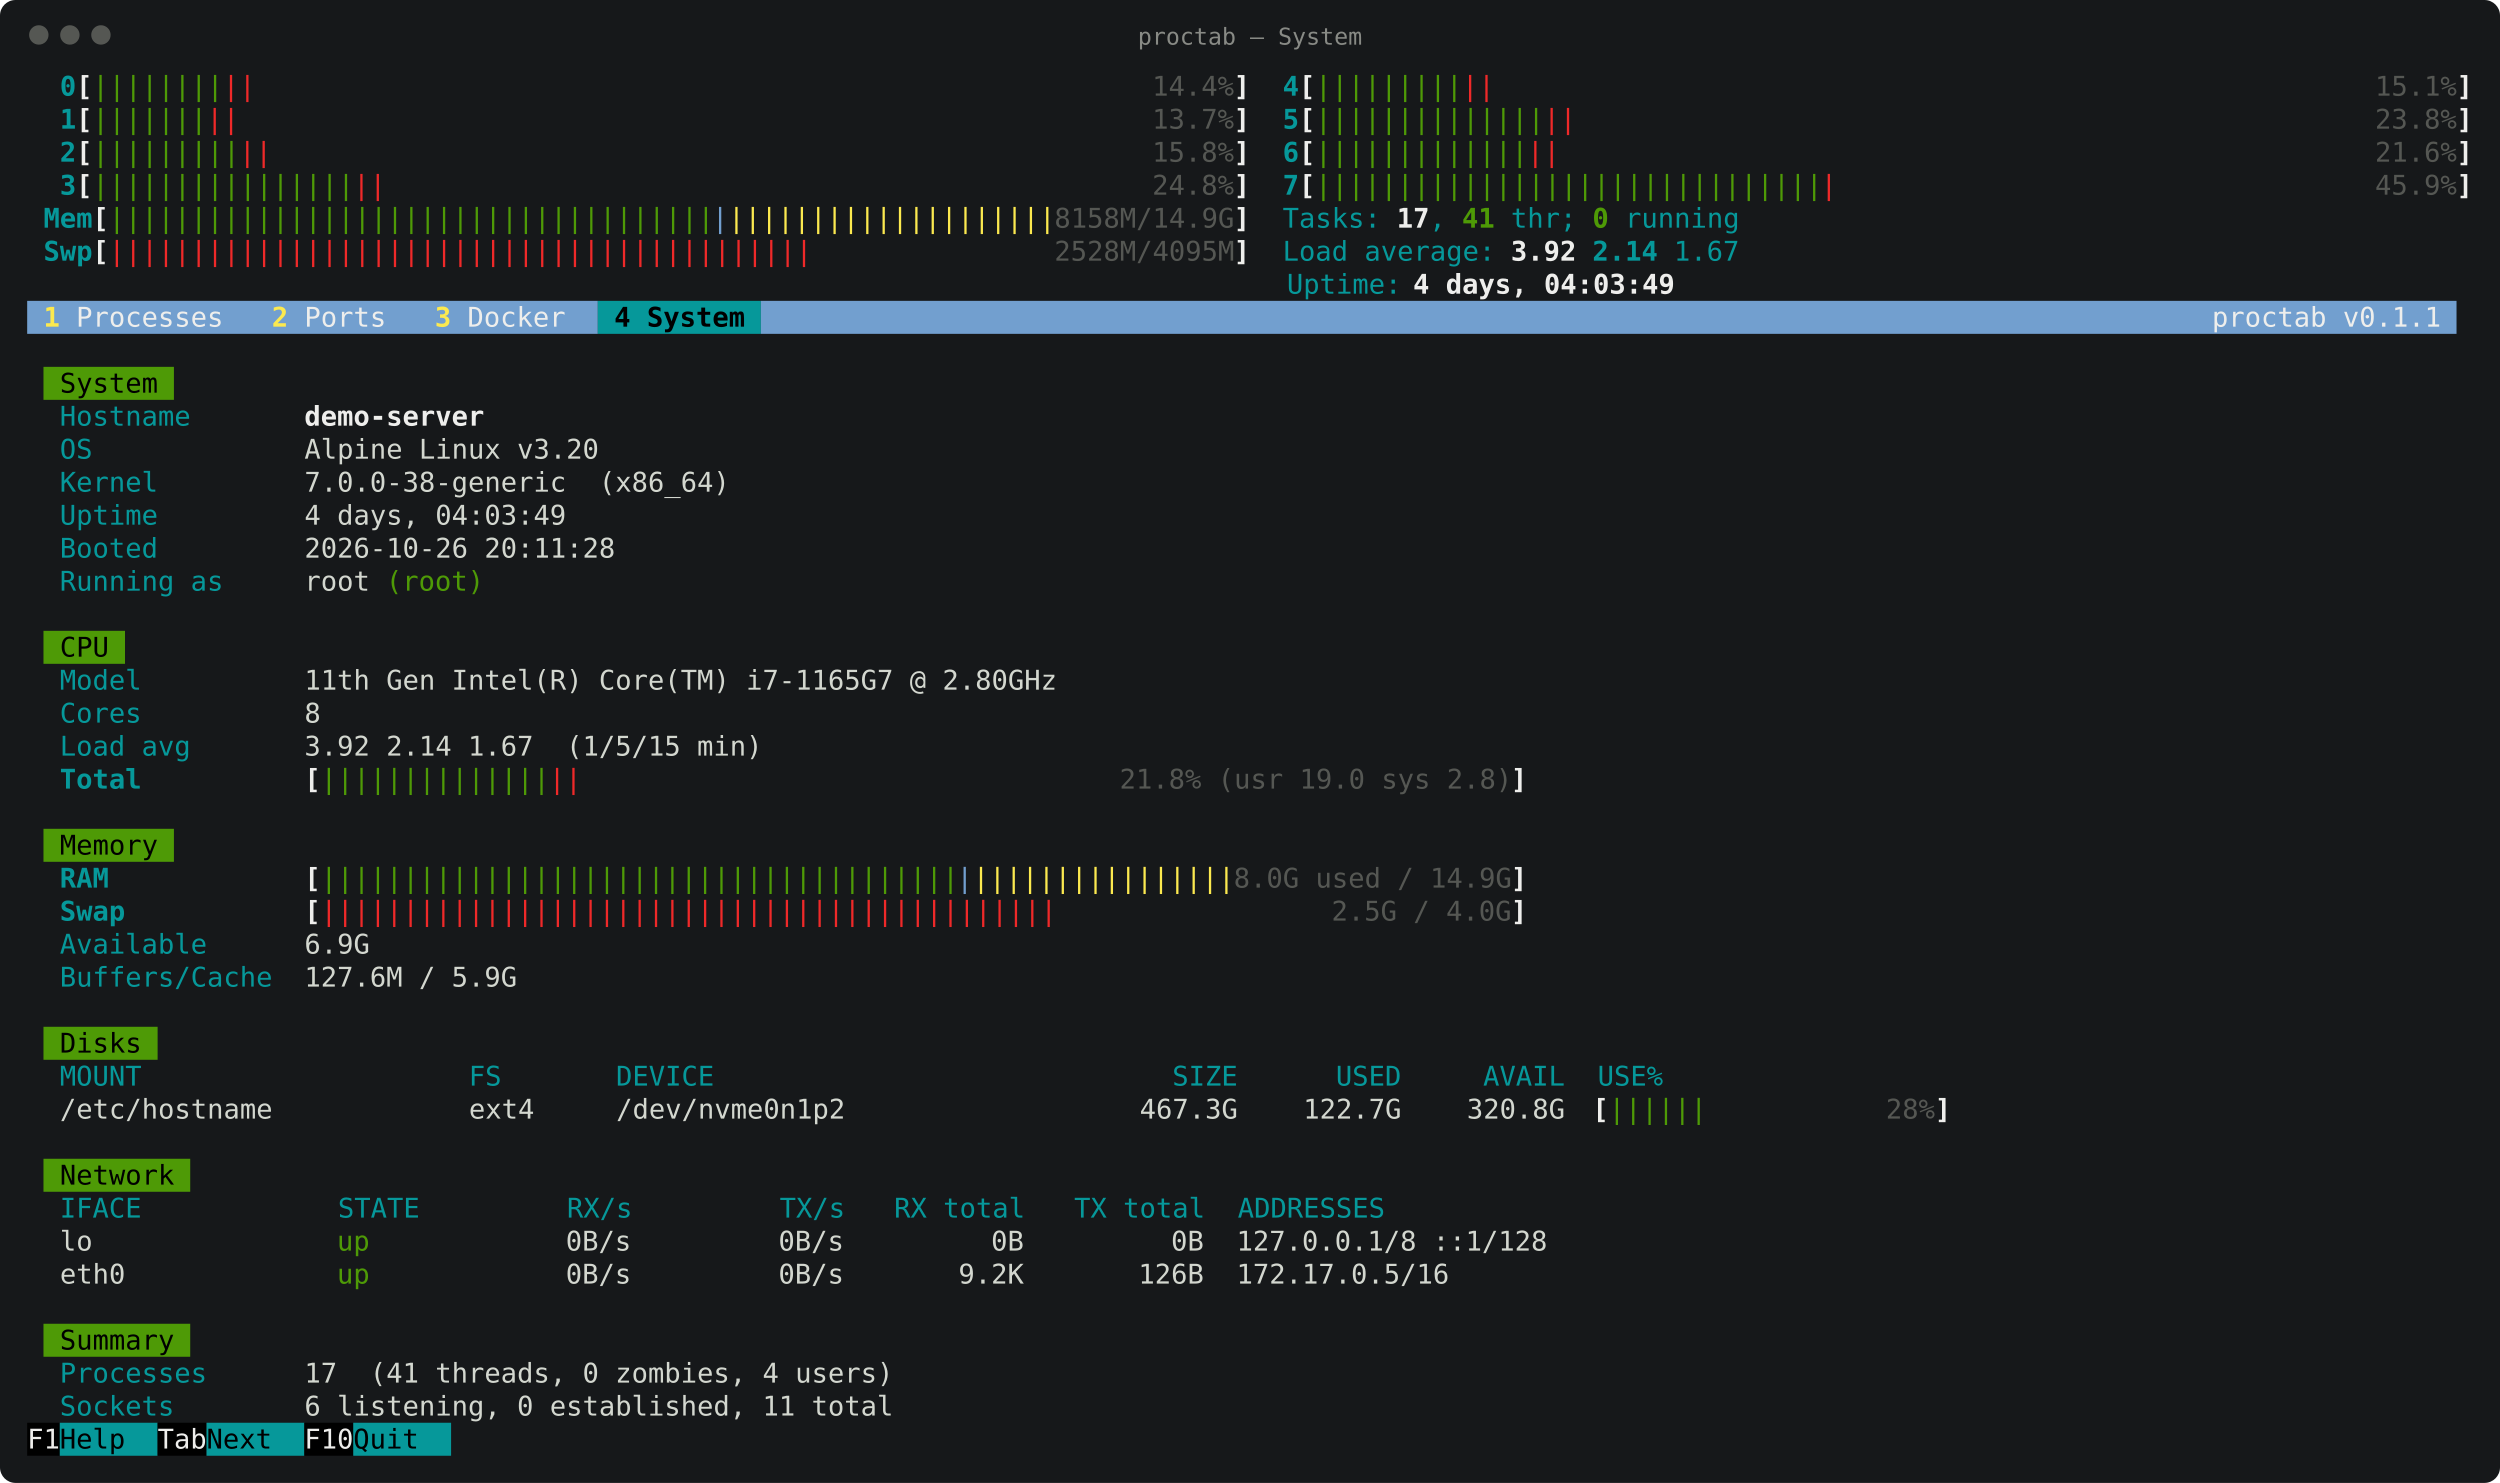
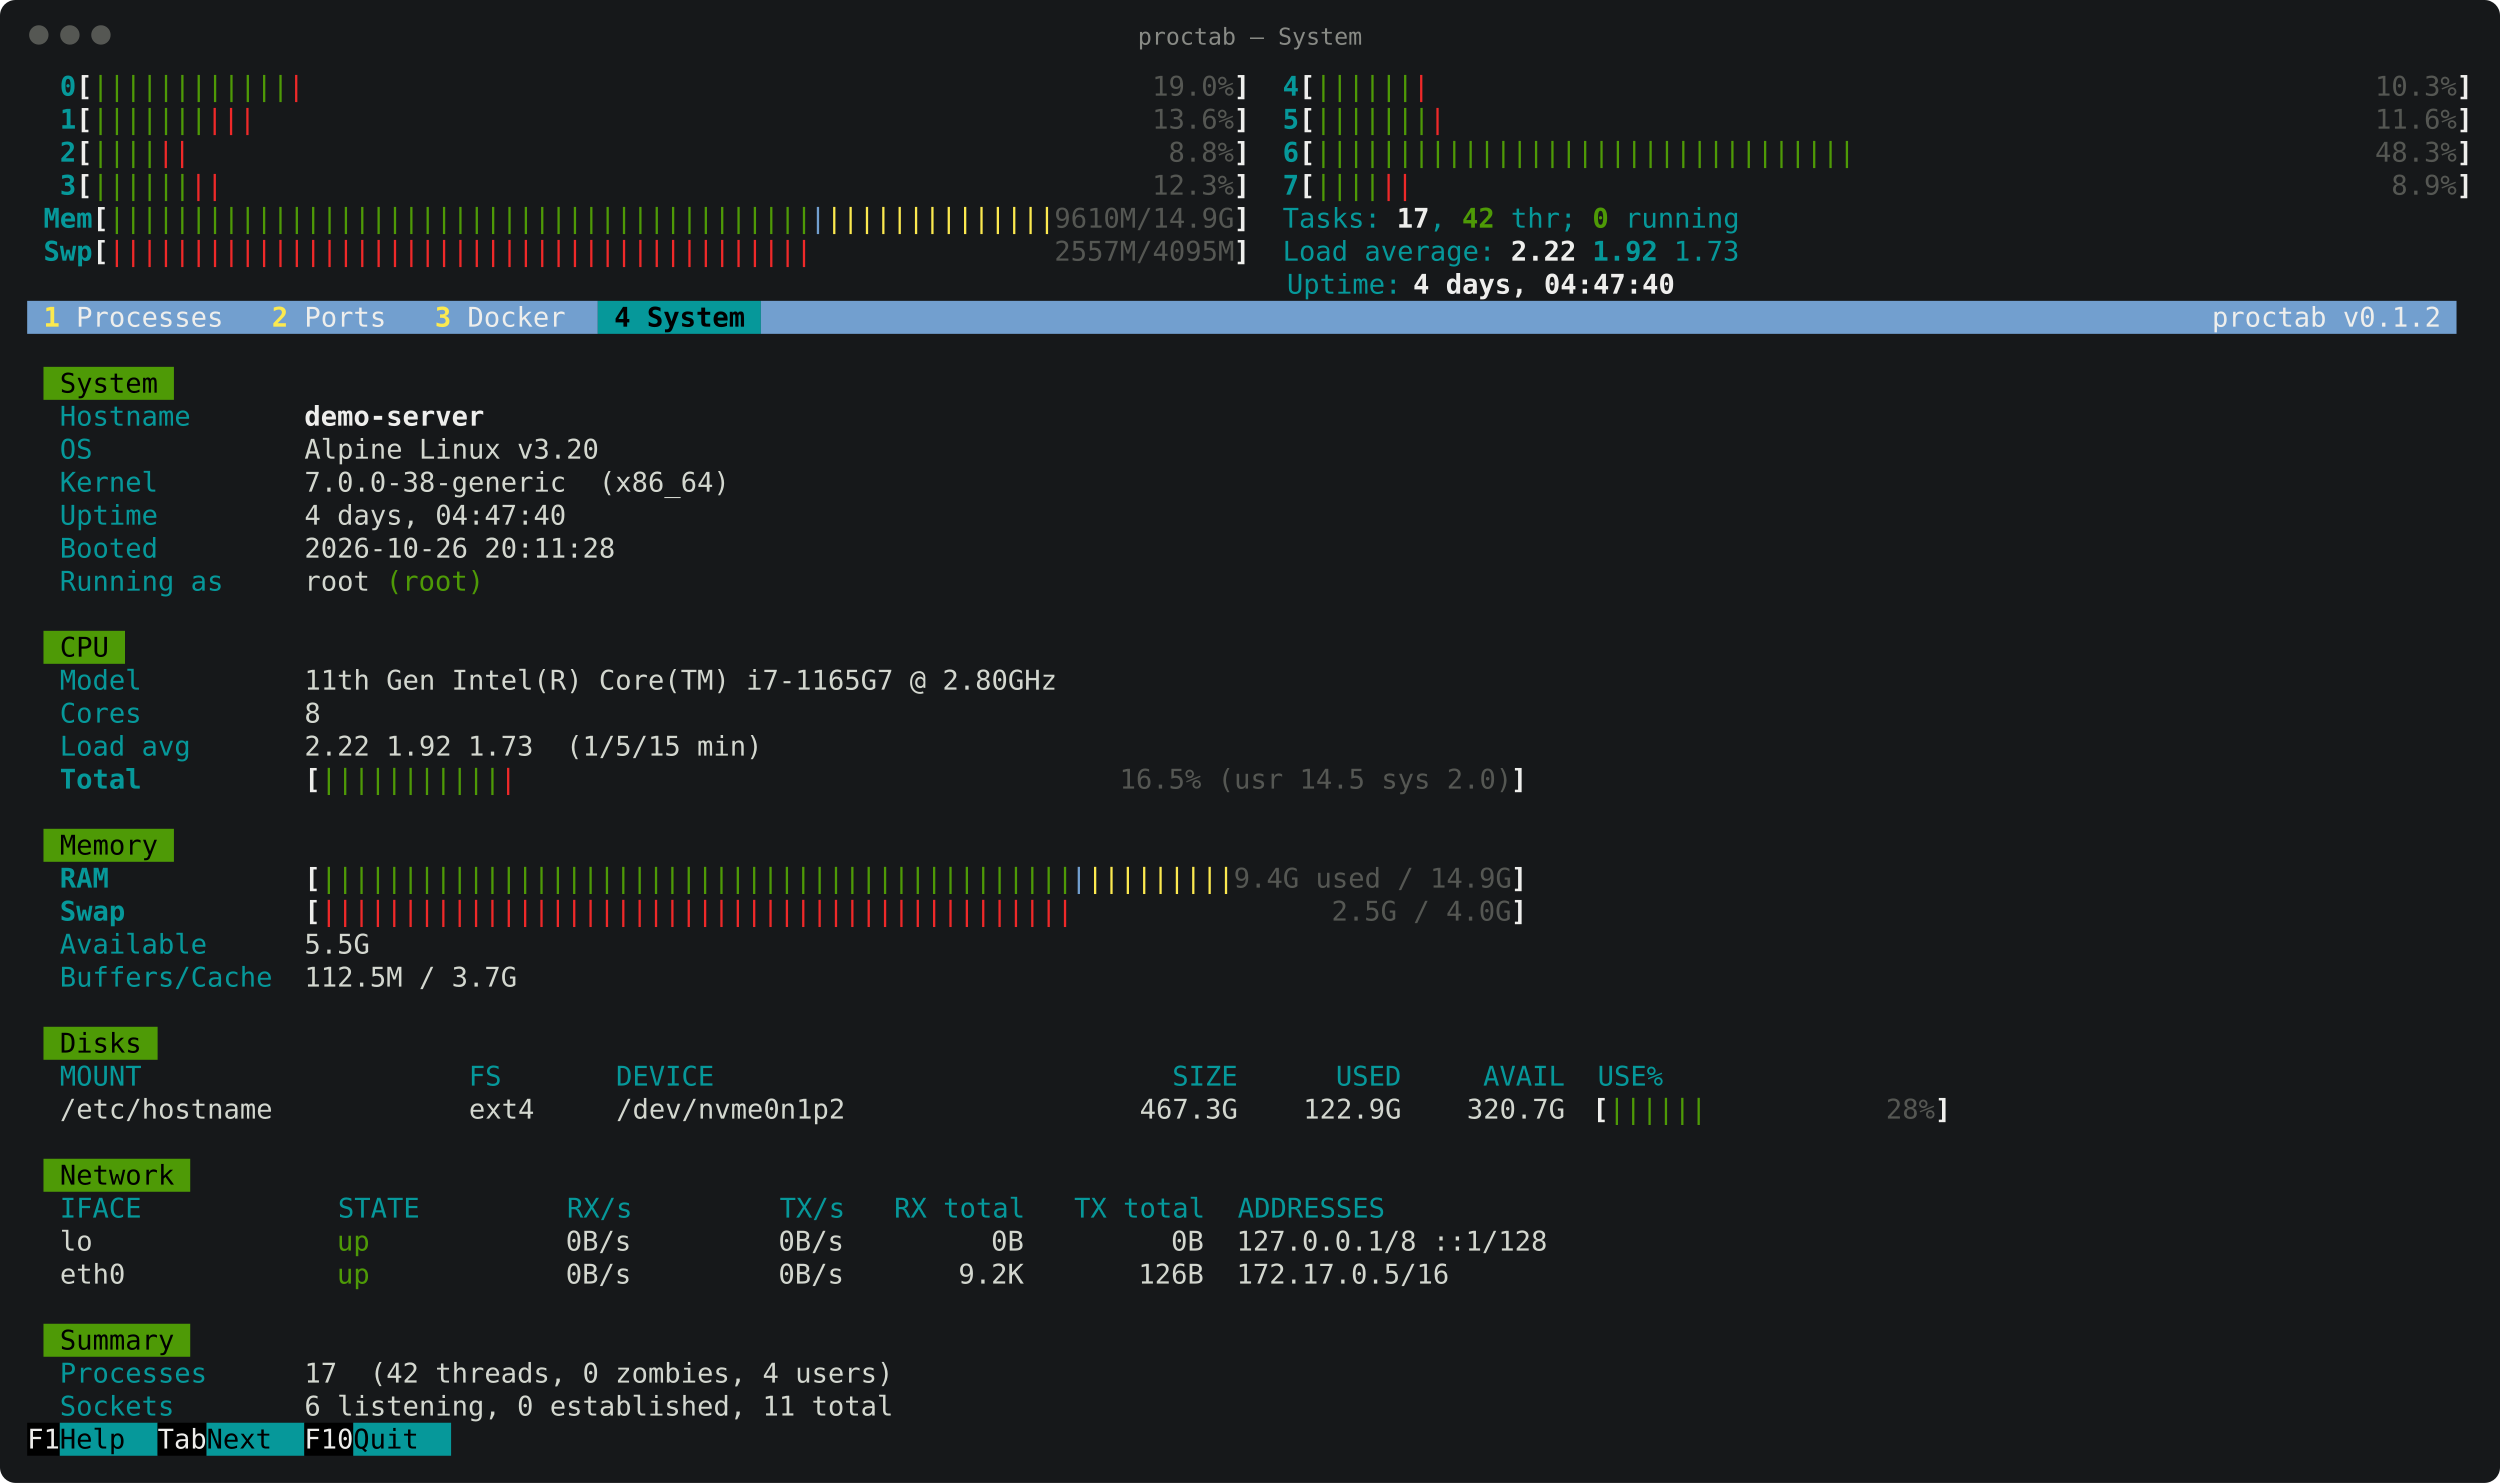
<svg xmlns="http://www.w3.org/2000/svg" width="1288" height="764" viewBox="0 0 1288 764" font-family="DejaVu Sans Mono, Menlo, Consolas, monospace" font-size="14">
  <rect width="100%" height="100%" rx="8" fill="#16181a" />
  <circle cx="20" cy="18" r="5" fill="#555753" />
  <circle cx="36" cy="18" r="5" fill="#555753" />
  <circle cx="52" cy="18" r="5" fill="#555753" />
  <text x="644.0" y="23" fill="#888a85" text-anchor="middle" font-size="12">proctab — System</text>
  <text x="22.4" y="49.3" fill="#06989a" font-weight="bold" textLength="16.8" lengthAdjust="spacingAndGlyphs" xml:space="preserve"> 0</text>
  <text x="39.2" y="49.3" fill="#eeeeec" font-weight="bold" textLength="8.4" lengthAdjust="spacingAndGlyphs" xml:space="preserve">[</text>
-   <text x="47.6" y="49.3" fill="#4e9a06" textLength="67.2" lengthAdjust="spacingAndGlyphs" xml:space="preserve">||||||||</text>
-   <text x="114.8" y="49.3" fill="#ef2929" textLength="16.8" lengthAdjust="spacingAndGlyphs" xml:space="preserve">||</text>
-   <text x="593.6" y="49.3" fill="#555753" textLength="42.0" lengthAdjust="spacingAndGlyphs" xml:space="preserve">14.4%</text>
+   <text x="47.6" y="49.3" fill="#4e9a06" textLength="100.8" lengthAdjust="spacingAndGlyphs" xml:space="preserve">||||||||||||</text>
+   <text x="148.4" y="49.3" fill="#ef2929" textLength="8.4" lengthAdjust="spacingAndGlyphs" xml:space="preserve">|</text>
+   <text x="593.6" y="49.3" fill="#555753" textLength="42.0" lengthAdjust="spacingAndGlyphs" xml:space="preserve">19.0%</text>
  <text x="635.6" y="49.3" fill="#eeeeec" font-weight="bold" textLength="8.4" lengthAdjust="spacingAndGlyphs" xml:space="preserve">]</text>
  <text x="652.4" y="49.3" fill="#06989a" font-weight="bold" textLength="16.8" lengthAdjust="spacingAndGlyphs" xml:space="preserve"> 4</text>
  <text x="669.2" y="49.3" fill="#eeeeec" font-weight="bold" textLength="8.4" lengthAdjust="spacingAndGlyphs" xml:space="preserve">[</text>
-   <text x="677.6" y="49.3" fill="#4e9a06" textLength="75.6" lengthAdjust="spacingAndGlyphs" xml:space="preserve">|||||||||</text>
-   <text x="753.2" y="49.3" fill="#ef2929" textLength="16.8" lengthAdjust="spacingAndGlyphs" xml:space="preserve">||</text>
-   <text x="1223.6" y="49.3" fill="#555753" textLength="42.0" lengthAdjust="spacingAndGlyphs" xml:space="preserve">15.1%</text>
+   <text x="677.6" y="49.3" fill="#4e9a06" textLength="50.4" lengthAdjust="spacingAndGlyphs" xml:space="preserve">||||||</text>
+   <text x="728.0" y="49.3" fill="#ef2929" textLength="8.4" lengthAdjust="spacingAndGlyphs" xml:space="preserve">|</text>
+   <text x="1223.6" y="49.3" fill="#555753" textLength="42.0" lengthAdjust="spacingAndGlyphs" xml:space="preserve">10.3%</text>
  <text x="1265.6" y="49.3" fill="#eeeeec" font-weight="bold" textLength="8.4" lengthAdjust="spacingAndGlyphs" xml:space="preserve">]</text>
  <text x="22.4" y="66.3" fill="#06989a" font-weight="bold" textLength="16.8" lengthAdjust="spacingAndGlyphs" xml:space="preserve"> 1</text>
  <text x="39.2" y="66.3" fill="#eeeeec" font-weight="bold" textLength="8.4" lengthAdjust="spacingAndGlyphs" xml:space="preserve">[</text>
  <text x="47.6" y="66.3" fill="#4e9a06" textLength="58.8" lengthAdjust="spacingAndGlyphs" xml:space="preserve">|||||||</text>
-   <text x="106.4" y="66.3" fill="#ef2929" textLength="16.8" lengthAdjust="spacingAndGlyphs" xml:space="preserve">||</text>
-   <text x="593.6" y="66.3" fill="#555753" textLength="42.0" lengthAdjust="spacingAndGlyphs" xml:space="preserve">13.7%</text>
+   <text x="106.4" y="66.3" fill="#ef2929" textLength="25.2" lengthAdjust="spacingAndGlyphs" xml:space="preserve">|||</text>
+   <text x="593.6" y="66.3" fill="#555753" textLength="42.0" lengthAdjust="spacingAndGlyphs" xml:space="preserve">13.6%</text>
  <text x="635.6" y="66.3" fill="#eeeeec" font-weight="bold" textLength="8.4" lengthAdjust="spacingAndGlyphs" xml:space="preserve">]</text>
  <text x="652.4" y="66.3" fill="#06989a" font-weight="bold" textLength="16.8" lengthAdjust="spacingAndGlyphs" xml:space="preserve"> 5</text>
  <text x="669.2" y="66.3" fill="#eeeeec" font-weight="bold" textLength="8.4" lengthAdjust="spacingAndGlyphs" xml:space="preserve">[</text>
-   <text x="677.6" y="66.3" fill="#4e9a06" textLength="117.6" lengthAdjust="spacingAndGlyphs" xml:space="preserve">||||||||||||||</text>
-   <text x="795.2" y="66.3" fill="#ef2929" textLength="16.8" lengthAdjust="spacingAndGlyphs" xml:space="preserve">||</text>
-   <text x="1223.6" y="66.3" fill="#555753" textLength="42.0" lengthAdjust="spacingAndGlyphs" xml:space="preserve">23.8%</text>
+   <text x="677.6" y="66.3" fill="#4e9a06" textLength="58.8" lengthAdjust="spacingAndGlyphs" xml:space="preserve">|||||||</text>
+   <text x="736.4" y="66.3" fill="#ef2929" textLength="8.4" lengthAdjust="spacingAndGlyphs" xml:space="preserve">|</text>
+   <text x="1223.6" y="66.3" fill="#555753" textLength="42.0" lengthAdjust="spacingAndGlyphs" xml:space="preserve">11.6%</text>
  <text x="1265.6" y="66.3" fill="#eeeeec" font-weight="bold" textLength="8.4" lengthAdjust="spacingAndGlyphs" xml:space="preserve">]</text>
  <text x="22.4" y="83.3" fill="#06989a" font-weight="bold" textLength="16.8" lengthAdjust="spacingAndGlyphs" xml:space="preserve"> 2</text>
  <text x="39.2" y="83.3" fill="#eeeeec" font-weight="bold" textLength="8.4" lengthAdjust="spacingAndGlyphs" xml:space="preserve">[</text>
-   <text x="47.6" y="83.3" fill="#4e9a06" textLength="75.6" lengthAdjust="spacingAndGlyphs" xml:space="preserve">|||||||||</text>
-   <text x="123.2" y="83.3" fill="#ef2929" textLength="16.8" lengthAdjust="spacingAndGlyphs" xml:space="preserve">||</text>
-   <text x="593.6" y="83.3" fill="#555753" textLength="42.0" lengthAdjust="spacingAndGlyphs" xml:space="preserve">15.8%</text>
+   <text x="47.6" y="83.3" fill="#4e9a06" textLength="33.6" lengthAdjust="spacingAndGlyphs" xml:space="preserve">||||</text>
+   <text x="81.2" y="83.3" fill="#ef2929" textLength="16.8" lengthAdjust="spacingAndGlyphs" xml:space="preserve">||</text>
+   <text x="602.0" y="83.3" fill="#555753" textLength="33.6" lengthAdjust="spacingAndGlyphs" xml:space="preserve">8.8%</text>
  <text x="635.6" y="83.3" fill="#eeeeec" font-weight="bold" textLength="8.4" lengthAdjust="spacingAndGlyphs" xml:space="preserve">]</text>
  <text x="652.4" y="83.3" fill="#06989a" font-weight="bold" textLength="16.8" lengthAdjust="spacingAndGlyphs" xml:space="preserve"> 6</text>
  <text x="669.2" y="83.3" fill="#eeeeec" font-weight="bold" textLength="8.4" lengthAdjust="spacingAndGlyphs" xml:space="preserve">[</text>
-   <text x="677.6" y="83.3" fill="#4e9a06" textLength="109.2" lengthAdjust="spacingAndGlyphs" xml:space="preserve">|||||||||||||</text>
-   <text x="786.8" y="83.3" fill="#ef2929" textLength="16.8" lengthAdjust="spacingAndGlyphs" xml:space="preserve">||</text>
-   <text x="1223.6" y="83.3" fill="#555753" textLength="42.0" lengthAdjust="spacingAndGlyphs" xml:space="preserve">21.6%</text>
+   <text x="677.6" y="83.3" fill="#4e9a06" textLength="277.2" lengthAdjust="spacingAndGlyphs" xml:space="preserve">|||||||||||||||||||||||||||||||||</text>
+   <text x="1223.6" y="83.3" fill="#555753" textLength="42.0" lengthAdjust="spacingAndGlyphs" xml:space="preserve">48.3%</text>
  <text x="1265.6" y="83.3" fill="#eeeeec" font-weight="bold" textLength="8.4" lengthAdjust="spacingAndGlyphs" xml:space="preserve">]</text>
  <text x="22.4" y="100.3" fill="#06989a" font-weight="bold" textLength="16.8" lengthAdjust="spacingAndGlyphs" xml:space="preserve"> 3</text>
  <text x="39.2" y="100.3" fill="#eeeeec" font-weight="bold" textLength="8.4" lengthAdjust="spacingAndGlyphs" xml:space="preserve">[</text>
-   <text x="47.6" y="100.3" fill="#4e9a06" textLength="134.4" lengthAdjust="spacingAndGlyphs" xml:space="preserve">||||||||||||||||</text>
-   <text x="182.0" y="100.3" fill="#ef2929" textLength="16.8" lengthAdjust="spacingAndGlyphs" xml:space="preserve">||</text>
-   <text x="593.6" y="100.3" fill="#555753" textLength="42.0" lengthAdjust="spacingAndGlyphs" xml:space="preserve">24.8%</text>
+   <text x="47.6" y="100.3" fill="#4e9a06" textLength="50.4" lengthAdjust="spacingAndGlyphs" xml:space="preserve">||||||</text>
+   <text x="98.0" y="100.3" fill="#ef2929" textLength="16.8" lengthAdjust="spacingAndGlyphs" xml:space="preserve">||</text>
+   <text x="593.6" y="100.3" fill="#555753" textLength="42.0" lengthAdjust="spacingAndGlyphs" xml:space="preserve">12.3%</text>
  <text x="635.6" y="100.3" fill="#eeeeec" font-weight="bold" textLength="8.4" lengthAdjust="spacingAndGlyphs" xml:space="preserve">]</text>
  <text x="652.4" y="100.3" fill="#06989a" font-weight="bold" textLength="16.8" lengthAdjust="spacingAndGlyphs" xml:space="preserve"> 7</text>
  <text x="669.2" y="100.3" fill="#eeeeec" font-weight="bold" textLength="8.4" lengthAdjust="spacingAndGlyphs" xml:space="preserve">[</text>
-   <text x="677.6" y="100.3" fill="#4e9a06" textLength="260.4" lengthAdjust="spacingAndGlyphs" xml:space="preserve">|||||||||||||||||||||||||||||||</text>
-   <text x="938.0" y="100.3" fill="#ef2929" textLength="8.4" lengthAdjust="spacingAndGlyphs" xml:space="preserve">|</text>
-   <text x="1223.6" y="100.3" fill="#555753" textLength="42.0" lengthAdjust="spacingAndGlyphs" xml:space="preserve">45.9%</text>
+   <text x="677.6" y="100.3" fill="#4e9a06" textLength="33.6" lengthAdjust="spacingAndGlyphs" xml:space="preserve">||||</text>
+   <text x="711.2" y="100.3" fill="#ef2929" textLength="16.8" lengthAdjust="spacingAndGlyphs" xml:space="preserve">||</text>
+   <text x="1232.0" y="100.3" fill="#555753" textLength="33.6" lengthAdjust="spacingAndGlyphs" xml:space="preserve">8.9%</text>
  <text x="1265.6" y="100.3" fill="#eeeeec" font-weight="bold" textLength="8.4" lengthAdjust="spacingAndGlyphs" xml:space="preserve">]</text>
  <text x="22.4" y="117.3" fill="#06989a" font-weight="bold" textLength="25.2" lengthAdjust="spacingAndGlyphs" xml:space="preserve">Mem</text>
  <text x="47.6" y="117.3" fill="#eeeeec" font-weight="bold" textLength="8.4" lengthAdjust="spacingAndGlyphs" xml:space="preserve">[</text>
-   <text x="56.0" y="117.3" fill="#4e9a06" textLength="310.8" lengthAdjust="spacingAndGlyphs" xml:space="preserve">|||||||||||||||||||||||||||||||||||||</text>
-   <text x="366.8" y="117.3" fill="#729fcf" textLength="8.4" lengthAdjust="spacingAndGlyphs" xml:space="preserve">|</text>
-   <text x="375.2" y="117.3" fill="#fce94f" textLength="168.0" lengthAdjust="spacingAndGlyphs" xml:space="preserve">||||||||||||||||||||</text>
-   <text x="543.2" y="117.3" fill="#555753" textLength="92.4" lengthAdjust="spacingAndGlyphs" xml:space="preserve">8158M/14.9G</text>
+   <text x="56.0" y="117.3" fill="#4e9a06" textLength="361.2" lengthAdjust="spacingAndGlyphs" xml:space="preserve">|||||||||||||||||||||||||||||||||||||||||||</text>
+   <text x="417.2" y="117.3" fill="#729fcf" textLength="8.4" lengthAdjust="spacingAndGlyphs" xml:space="preserve">|</text>
+   <text x="425.6" y="117.3" fill="#fce94f" textLength="117.6" lengthAdjust="spacingAndGlyphs" xml:space="preserve">||||||||||||||</text>
+   <text x="543.2" y="117.3" fill="#555753" textLength="92.4" lengthAdjust="spacingAndGlyphs" xml:space="preserve">9610M/14.9G</text>
  <text x="635.6" y="117.3" fill="#eeeeec" font-weight="bold" textLength="8.4" lengthAdjust="spacingAndGlyphs" xml:space="preserve">]</text>
  <text x="660.8" y="117.3" fill="#06989a" textLength="58.8" lengthAdjust="spacingAndGlyphs" xml:space="preserve">Tasks: </text>
  <text x="719.6" y="117.3" fill="#eeeeec" font-weight="bold" textLength="16.8" lengthAdjust="spacingAndGlyphs" xml:space="preserve">17</text>
  <text x="736.4" y="117.3" fill="#06989a" textLength="16.8" lengthAdjust="spacingAndGlyphs" xml:space="preserve">, </text>
-   <text x="753.2" y="117.3" fill="#4e9a06" font-weight="bold" textLength="16.8" lengthAdjust="spacingAndGlyphs" xml:space="preserve">41</text>
+   <text x="753.2" y="117.3" fill="#4e9a06" font-weight="bold" textLength="16.8" lengthAdjust="spacingAndGlyphs" xml:space="preserve">42</text>
  <text x="770.0" y="117.3" fill="#06989a" textLength="50.4" lengthAdjust="spacingAndGlyphs" xml:space="preserve"> thr; </text>
  <text x="820.4" y="117.3" fill="#4e9a06" font-weight="bold" textLength="8.4" lengthAdjust="spacingAndGlyphs" xml:space="preserve">0</text>
  <text x="828.8" y="117.3" fill="#06989a" textLength="67.2" lengthAdjust="spacingAndGlyphs" xml:space="preserve"> running</text>
  <text x="22.4" y="134.3" fill="#06989a" font-weight="bold" textLength="25.2" lengthAdjust="spacingAndGlyphs" xml:space="preserve">Swp</text>
  <text x="47.6" y="134.3" fill="#eeeeec" font-weight="bold" textLength="8.4" lengthAdjust="spacingAndGlyphs" xml:space="preserve">[</text>
  <text x="56.0" y="134.3" fill="#ef2929" textLength="361.2" lengthAdjust="spacingAndGlyphs" xml:space="preserve">|||||||||||||||||||||||||||||||||||||||||||</text>
-   <text x="543.2" y="134.3" fill="#555753" textLength="92.4" lengthAdjust="spacingAndGlyphs" xml:space="preserve">2528M/4095M</text>
+   <text x="543.2" y="134.3" fill="#555753" textLength="92.4" lengthAdjust="spacingAndGlyphs" xml:space="preserve">2557M/4095M</text>
  <text x="635.6" y="134.3" fill="#eeeeec" font-weight="bold" textLength="8.4" lengthAdjust="spacingAndGlyphs" xml:space="preserve">]</text>
  <text x="660.8" y="134.3" fill="#06989a" textLength="117.6" lengthAdjust="spacingAndGlyphs" xml:space="preserve">Load average: </text>
-   <text x="778.4" y="134.3" fill="#eeeeec" font-weight="bold" textLength="42.0" lengthAdjust="spacingAndGlyphs" xml:space="preserve">3.92 </text>
-   <text x="820.4" y="134.3" fill="#06989a" font-weight="bold" textLength="42.0" lengthAdjust="spacingAndGlyphs" xml:space="preserve">2.14 </text>
-   <text x="862.4" y="134.3" fill="#06989a" textLength="33.6" lengthAdjust="spacingAndGlyphs" xml:space="preserve">1.67</text>
+   <text x="778.4" y="134.3" fill="#eeeeec" font-weight="bold" textLength="42.0" lengthAdjust="spacingAndGlyphs" xml:space="preserve">2.22 </text>
+   <text x="820.4" y="134.3" fill="#06989a" font-weight="bold" textLength="42.0" lengthAdjust="spacingAndGlyphs" xml:space="preserve">1.92 </text>
+   <text x="862.4" y="134.3" fill="#06989a" textLength="33.6" lengthAdjust="spacingAndGlyphs" xml:space="preserve">1.73</text>
  <text x="14.0" y="151.3" fill="#06989a" textLength="714.0" lengthAdjust="spacingAndGlyphs" xml:space="preserve">                                                                             Uptime: </text>
-   <text x="728.0" y="151.3" fill="#eeeeec" font-weight="bold" textLength="134.4" lengthAdjust="spacingAndGlyphs" xml:space="preserve">4 days, 04:03:49</text>
+   <text x="728.0" y="151.3" fill="#eeeeec" font-weight="bold" textLength="134.4" lengthAdjust="spacingAndGlyphs" xml:space="preserve">4 days, 04:47:40</text>
  <rect x="14.0" y="155.0" width="294.0" height="17.0" fill="#729fcf" />
  <rect x="308.0" y="155.0" width="84.0" height="17.0" fill="#06989a" />
  <rect x="392.0" y="155.0" width="873.6" height="17.0" fill="#729fcf" />
  <text x="14.0" y="168.3" fill="#fce94f" font-weight="bold" textLength="16.8" lengthAdjust="spacingAndGlyphs" xml:space="preserve"> 1</text>
  <text x="30.8" y="168.3" fill="#eeeeec" textLength="92.4" lengthAdjust="spacingAndGlyphs" xml:space="preserve"> Processes </text>
  <text x="131.6" y="168.3" fill="#fce94f" font-weight="bold" textLength="16.8" lengthAdjust="spacingAndGlyphs" xml:space="preserve"> 2</text>
  <text x="148.4" y="168.3" fill="#eeeeec" textLength="58.8" lengthAdjust="spacingAndGlyphs" xml:space="preserve"> Ports </text>
  <text x="215.6" y="168.3" fill="#fce94f" font-weight="bold" textLength="16.8" lengthAdjust="spacingAndGlyphs" xml:space="preserve"> 3</text>
  <text x="232.4" y="168.3" fill="#eeeeec" textLength="67.2" lengthAdjust="spacingAndGlyphs" xml:space="preserve"> Docker </text>
  <text x="308.0" y="168.3" fill="#000000" font-weight="bold" textLength="84.0" lengthAdjust="spacingAndGlyphs" xml:space="preserve"> 4 System </text>
-   <text x="1139.6" y="168.3" fill="#eeeeec" textLength="126.0" lengthAdjust="spacingAndGlyphs" xml:space="preserve">proctab v0.1.1 </text>
+   <text x="1139.6" y="168.3" fill="#eeeeec" textLength="126.0" lengthAdjust="spacingAndGlyphs" xml:space="preserve">proctab v0.1.2 </text>
  <rect x="22.4" y="189.0" width="67.2" height="17.0" fill="#4e9a06" />
  <text x="22.4" y="202.3" fill="#000000" textLength="67.2" lengthAdjust="spacingAndGlyphs" xml:space="preserve"> System </text>
  <text x="30.8" y="219.3" fill="#06989a" textLength="117.6" lengthAdjust="spacingAndGlyphs" xml:space="preserve">Hostname      </text>
  <text x="156.8" y="219.3" fill="#eeeeec" font-weight="bold" textLength="92.4" lengthAdjust="spacingAndGlyphs" xml:space="preserve">demo-server</text>
  <text x="30.8" y="236.3" fill="#06989a" textLength="117.6" lengthAdjust="spacingAndGlyphs" xml:space="preserve">OS            </text>
  <text x="148.4" y="236.3" fill="#d3d7cf" textLength="159.6" lengthAdjust="spacingAndGlyphs" xml:space="preserve"> Alpine Linux v3.20</text>
  <text x="30.8" y="253.3" fill="#06989a" textLength="117.6" lengthAdjust="spacingAndGlyphs" xml:space="preserve">Kernel        </text>
  <text x="148.4" y="253.3" fill="#d3d7cf" textLength="226.8" lengthAdjust="spacingAndGlyphs" xml:space="preserve"> 7.0.0-38-generic  (x86_64)</text>
  <text x="30.8" y="270.3" fill="#06989a" textLength="117.6" lengthAdjust="spacingAndGlyphs" xml:space="preserve">Uptime        </text>
-   <text x="148.4" y="270.3" fill="#d3d7cf" textLength="142.8" lengthAdjust="spacingAndGlyphs" xml:space="preserve"> 4 days, 04:03:49</text>
+   <text x="148.4" y="270.3" fill="#d3d7cf" textLength="142.8" lengthAdjust="spacingAndGlyphs" xml:space="preserve"> 4 days, 04:47:40</text>
  <text x="30.8" y="287.3" fill="#06989a" textLength="117.6" lengthAdjust="spacingAndGlyphs" xml:space="preserve">Booted        </text>
  <text x="148.4" y="287.3" fill="#d3d7cf" textLength="168.0" lengthAdjust="spacingAndGlyphs" xml:space="preserve"> 2026-10-26 20:11:28</text>
  <text x="30.8" y="304.3" fill="#06989a" textLength="117.6" lengthAdjust="spacingAndGlyphs" xml:space="preserve">Running as    </text>
  <text x="148.4" y="304.3" fill="#d3d7cf" textLength="50.4" lengthAdjust="spacingAndGlyphs" xml:space="preserve"> root </text>
  <text x="198.8" y="304.3" fill="#4e9a06" textLength="50.4" lengthAdjust="spacingAndGlyphs" xml:space="preserve">(root)</text>
  <rect x="22.4" y="325.0" width="42.0" height="17.0" fill="#4e9a06" />
  <text x="22.4" y="338.3" fill="#000000" textLength="42.0" lengthAdjust="spacingAndGlyphs" xml:space="preserve"> CPU </text>
  <text x="30.8" y="355.3" fill="#06989a" textLength="117.6" lengthAdjust="spacingAndGlyphs" xml:space="preserve">Model         </text>
  <text x="148.4" y="355.3" fill="#d3d7cf" textLength="394.8" lengthAdjust="spacingAndGlyphs" xml:space="preserve"> 11th Gen Intel(R) Core(TM) i7-1165G7 @ 2.80GHz</text>
  <text x="30.8" y="372.3" fill="#06989a" textLength="117.6" lengthAdjust="spacingAndGlyphs" xml:space="preserve">Cores         </text>
  <text x="148.4" y="372.3" fill="#d3d7cf" textLength="16.8" lengthAdjust="spacingAndGlyphs" xml:space="preserve"> 8</text>
  <text x="30.8" y="389.3" fill="#06989a" textLength="117.6" lengthAdjust="spacingAndGlyphs" xml:space="preserve">Load avg      </text>
-   <text x="148.4" y="389.3" fill="#d3d7cf" textLength="243.6" lengthAdjust="spacingAndGlyphs" xml:space="preserve"> 3.92 2.14 1.67  (1/5/15 min)</text>
+   <text x="148.4" y="389.3" fill="#d3d7cf" textLength="243.6" lengthAdjust="spacingAndGlyphs" xml:space="preserve"> 2.22 1.92 1.73  (1/5/15 min)</text>
  <text x="30.8" y="406.3" fill="#06989a" font-weight="bold" textLength="126.0" lengthAdjust="spacingAndGlyphs" xml:space="preserve">Total          </text>
  <text x="156.8" y="406.3" fill="#eeeeec" font-weight="bold" textLength="8.4" lengthAdjust="spacingAndGlyphs" xml:space="preserve">[</text>
-   <text x="165.2" y="406.3" fill="#4e9a06" textLength="117.6" lengthAdjust="spacingAndGlyphs" xml:space="preserve">||||||||||||||</text>
-   <text x="282.8" y="406.3" fill="#ef2929" textLength="16.8" lengthAdjust="spacingAndGlyphs" xml:space="preserve">||</text>
-   <text x="576.8" y="406.3" fill="#555753" textLength="201.6" lengthAdjust="spacingAndGlyphs" xml:space="preserve">21.8% (usr 19.0 sys 2.8)</text>
+   <text x="165.2" y="406.3" fill="#4e9a06" textLength="92.4" lengthAdjust="spacingAndGlyphs" xml:space="preserve">|||||||||||</text>
+   <text x="257.6" y="406.3" fill="#ef2929" textLength="8.4" lengthAdjust="spacingAndGlyphs" xml:space="preserve">|</text>
+   <text x="576.8" y="406.3" fill="#555753" textLength="201.6" lengthAdjust="spacingAndGlyphs" xml:space="preserve">16.5% (usr 14.5 sys 2.0)</text>
  <text x="778.4" y="406.3" fill="#eeeeec" font-weight="bold" textLength="8.4" lengthAdjust="spacingAndGlyphs" xml:space="preserve">]</text>
  <rect x="22.4" y="427.0" width="67.2" height="17.0" fill="#4e9a06" />
  <text x="22.4" y="440.3" fill="#000000" textLength="67.2" lengthAdjust="spacingAndGlyphs" xml:space="preserve"> Memory </text>
  <text x="30.8" y="457.3" fill="#06989a" font-weight="bold" textLength="126.0" lengthAdjust="spacingAndGlyphs" xml:space="preserve">RAM            </text>
  <text x="156.8" y="457.3" fill="#eeeeec" font-weight="bold" textLength="8.4" lengthAdjust="spacingAndGlyphs" xml:space="preserve">[</text>
-   <text x="165.2" y="457.3" fill="#4e9a06" textLength="327.6" lengthAdjust="spacingAndGlyphs" xml:space="preserve">|||||||||||||||||||||||||||||||||||||||</text>
-   <text x="492.8" y="457.3" fill="#729fcf" textLength="8.4" lengthAdjust="spacingAndGlyphs" xml:space="preserve">|</text>
-   <text x="501.2" y="457.3" fill="#fce94f" textLength="134.4" lengthAdjust="spacingAndGlyphs" xml:space="preserve">||||||||||||||||</text>
-   <text x="635.6" y="457.3" fill="#555753" textLength="142.8" lengthAdjust="spacingAndGlyphs" xml:space="preserve">8.0G used / 14.9G</text>
+   <text x="165.2" y="457.3" fill="#4e9a06" textLength="386.4" lengthAdjust="spacingAndGlyphs" xml:space="preserve">||||||||||||||||||||||||||||||||||||||||||||||</text>
+   <text x="551.6" y="457.3" fill="#729fcf" textLength="8.4" lengthAdjust="spacingAndGlyphs" xml:space="preserve">|</text>
+   <text x="560.0" y="457.3" fill="#fce94f" textLength="75.6" lengthAdjust="spacingAndGlyphs" xml:space="preserve">|||||||||</text>
+   <text x="635.6" y="457.3" fill="#555753" textLength="142.8" lengthAdjust="spacingAndGlyphs" xml:space="preserve">9.4G used / 14.9G</text>
  <text x="778.4" y="457.3" fill="#eeeeec" font-weight="bold" textLength="8.4" lengthAdjust="spacingAndGlyphs" xml:space="preserve">]</text>
  <text x="30.8" y="474.3" fill="#06989a" font-weight="bold" textLength="126.0" lengthAdjust="spacingAndGlyphs" xml:space="preserve">Swap           </text>
  <text x="156.8" y="474.3" fill="#eeeeec" font-weight="bold" textLength="8.4" lengthAdjust="spacingAndGlyphs" xml:space="preserve">[</text>
-   <text x="165.2" y="474.3" fill="#ef2929" textLength="378.0" lengthAdjust="spacingAndGlyphs" xml:space="preserve">|||||||||||||||||||||||||||||||||||||||||||||</text>
+   <text x="165.2" y="474.3" fill="#ef2929" textLength="386.4" lengthAdjust="spacingAndGlyphs" xml:space="preserve">||||||||||||||||||||||||||||||||||||||||||||||</text>
  <text x="686.0" y="474.3" fill="#555753" textLength="92.4" lengthAdjust="spacingAndGlyphs" xml:space="preserve">2.5G / 4.0G</text>
  <text x="778.4" y="474.3" fill="#eeeeec" font-weight="bold" textLength="8.4" lengthAdjust="spacingAndGlyphs" xml:space="preserve">]</text>
  <text x="30.8" y="491.3" fill="#06989a" textLength="117.6" lengthAdjust="spacingAndGlyphs" xml:space="preserve">Available     </text>
-   <text x="148.4" y="491.3" fill="#d3d7cf" textLength="42.0" lengthAdjust="spacingAndGlyphs" xml:space="preserve"> 6.9G</text>
+   <text x="148.4" y="491.3" fill="#d3d7cf" textLength="42.0" lengthAdjust="spacingAndGlyphs" xml:space="preserve"> 5.5G</text>
  <text x="30.8" y="508.3" fill="#06989a" textLength="117.6" lengthAdjust="spacingAndGlyphs" xml:space="preserve">Buffers/Cache </text>
-   <text x="148.4" y="508.3" fill="#d3d7cf" textLength="117.6" lengthAdjust="spacingAndGlyphs" xml:space="preserve"> 127.6M / 5.9G</text>
+   <text x="148.4" y="508.3" fill="#d3d7cf" textLength="117.6" lengthAdjust="spacingAndGlyphs" xml:space="preserve"> 112.5M / 3.7G</text>
  <rect x="22.4" y="529.0" width="58.8" height="17.0" fill="#4e9a06" />
  <text x="22.4" y="542.3" fill="#000000" textLength="58.8" lengthAdjust="spacingAndGlyphs" xml:space="preserve"> Disks </text>
  <text x="30.8" y="559.3" fill="#06989a" textLength="823.2" lengthAdjust="spacingAndGlyphs" xml:space="preserve">MOUNT                    FS       DEVICE                            SIZE      USED     AVAIL  USE%</text>
-   <text x="14.0" y="576.3" fill="#d3d7cf" textLength="806.4" lengthAdjust="spacingAndGlyphs" xml:space="preserve">  /etc/hostname            ext4     /dev/nvme0n1p2                  467.3G    122.7G    320.8G  </text>
+   <text x="14.0" y="576.3" fill="#d3d7cf" textLength="806.4" lengthAdjust="spacingAndGlyphs" xml:space="preserve">  /etc/hostname            ext4     /dev/nvme0n1p2                  467.3G    122.9G    320.7G  </text>
  <text x="820.4" y="576.3" fill="#eeeeec" font-weight="bold" textLength="8.4" lengthAdjust="spacingAndGlyphs" xml:space="preserve">[</text>
  <text x="828.8" y="576.3" fill="#4e9a06" textLength="50.4" lengthAdjust="spacingAndGlyphs" xml:space="preserve">||||||</text>
  <text x="971.6" y="576.3" fill="#555753" textLength="25.2" lengthAdjust="spacingAndGlyphs" xml:space="preserve">28%</text>
  <text x="996.8" y="576.3" fill="#eeeeec" font-weight="bold" textLength="8.4" lengthAdjust="spacingAndGlyphs" xml:space="preserve">]</text>
  <rect x="22.4" y="597.0" width="75.6" height="17.0" fill="#4e9a06" />
  <text x="22.4" y="610.3" fill="#000000" textLength="75.6" lengthAdjust="spacingAndGlyphs" xml:space="preserve"> Network </text>
  <text x="30.8" y="627.3" fill="#06989a" textLength="680.4" lengthAdjust="spacingAndGlyphs" xml:space="preserve">IFACE            STATE         RX/s         TX/s   RX total   TX total  ADDRESSES</text>
  <text x="14.0" y="644.3" fill="#d3d7cf" textLength="159.6" lengthAdjust="spacingAndGlyphs" xml:space="preserve">  lo               </text>
  <text x="173.6" y="644.3" fill="#4e9a06" textLength="33.6" lengthAdjust="spacingAndGlyphs" xml:space="preserve">up  </text>
  <text x="207.2" y="644.3" fill="#d3d7cf" textLength="588.0" lengthAdjust="spacingAndGlyphs" xml:space="preserve">          0B/s         0B/s         0B         0B  127.0.0.1/8 ::1/128</text>
  <text x="14.0" y="661.3" fill="#d3d7cf" textLength="159.6" lengthAdjust="spacingAndGlyphs" xml:space="preserve">  eth0             </text>
  <text x="173.6" y="661.3" fill="#4e9a06" textLength="33.6" lengthAdjust="spacingAndGlyphs" xml:space="preserve">up  </text>
  <text x="207.2" y="661.3" fill="#d3d7cf" textLength="537.6" lengthAdjust="spacingAndGlyphs" xml:space="preserve">          0B/s         0B/s       9.2K       126B  172.17.0.5/16</text>
  <rect x="22.4" y="682.0" width="75.6" height="17.0" fill="#4e9a06" />
  <text x="22.4" y="695.3" fill="#000000" textLength="75.6" lengthAdjust="spacingAndGlyphs" xml:space="preserve"> Summary </text>
  <text x="30.8" y="712.3" fill="#06989a" textLength="117.6" lengthAdjust="spacingAndGlyphs" xml:space="preserve">Processes     </text>
-   <text x="148.4" y="712.3" fill="#d3d7cf" textLength="310.8" lengthAdjust="spacingAndGlyphs" xml:space="preserve"> 17  (41 threads, 0 zombies, 4 users)</text>
+   <text x="148.4" y="712.3" fill="#d3d7cf" textLength="310.8" lengthAdjust="spacingAndGlyphs" xml:space="preserve"> 17  (42 threads, 0 zombies, 4 users)</text>
  <text x="30.8" y="729.3" fill="#06989a" textLength="117.6" lengthAdjust="spacingAndGlyphs" xml:space="preserve">Sockets       </text>
  <text x="148.4" y="729.3" fill="#d3d7cf" textLength="310.8" lengthAdjust="spacingAndGlyphs" xml:space="preserve"> 6 listening, 0 established, 11 total</text>
  <rect x="14.0" y="733.0" width="16.8" height="17.0" fill="#000000" />
  <rect x="30.8" y="733.0" width="50.4" height="17.0" fill="#06989a" />
  <rect x="81.2" y="733.0" width="25.2" height="17.0" fill="#000000" />
  <rect x="106.4" y="733.0" width="50.4" height="17.0" fill="#06989a" />
  <rect x="156.8" y="733.0" width="25.2" height="17.0" fill="#000000" />
  <rect x="182.0" y="733.0" width="50.4" height="17.0" fill="#06989a" />
  <text x="14.0" y="746.3" fill="#eeeeec" textLength="16.8" lengthAdjust="spacingAndGlyphs" xml:space="preserve">F1</text>
  <text x="30.8" y="746.3" fill="#000000" textLength="50.4" lengthAdjust="spacingAndGlyphs" xml:space="preserve">Help  </text>
  <text x="81.2" y="746.3" fill="#eeeeec" textLength="25.2" lengthAdjust="spacingAndGlyphs" xml:space="preserve">Tab</text>
  <text x="106.4" y="746.3" fill="#000000" textLength="50.4" lengthAdjust="spacingAndGlyphs" xml:space="preserve">Next  </text>
  <text x="156.8" y="746.3" fill="#eeeeec" textLength="25.2" lengthAdjust="spacingAndGlyphs" xml:space="preserve">F10</text>
  <text x="182.0" y="746.3" fill="#000000" textLength="50.4" lengthAdjust="spacingAndGlyphs" xml:space="preserve">Quit  </text>
</svg>
